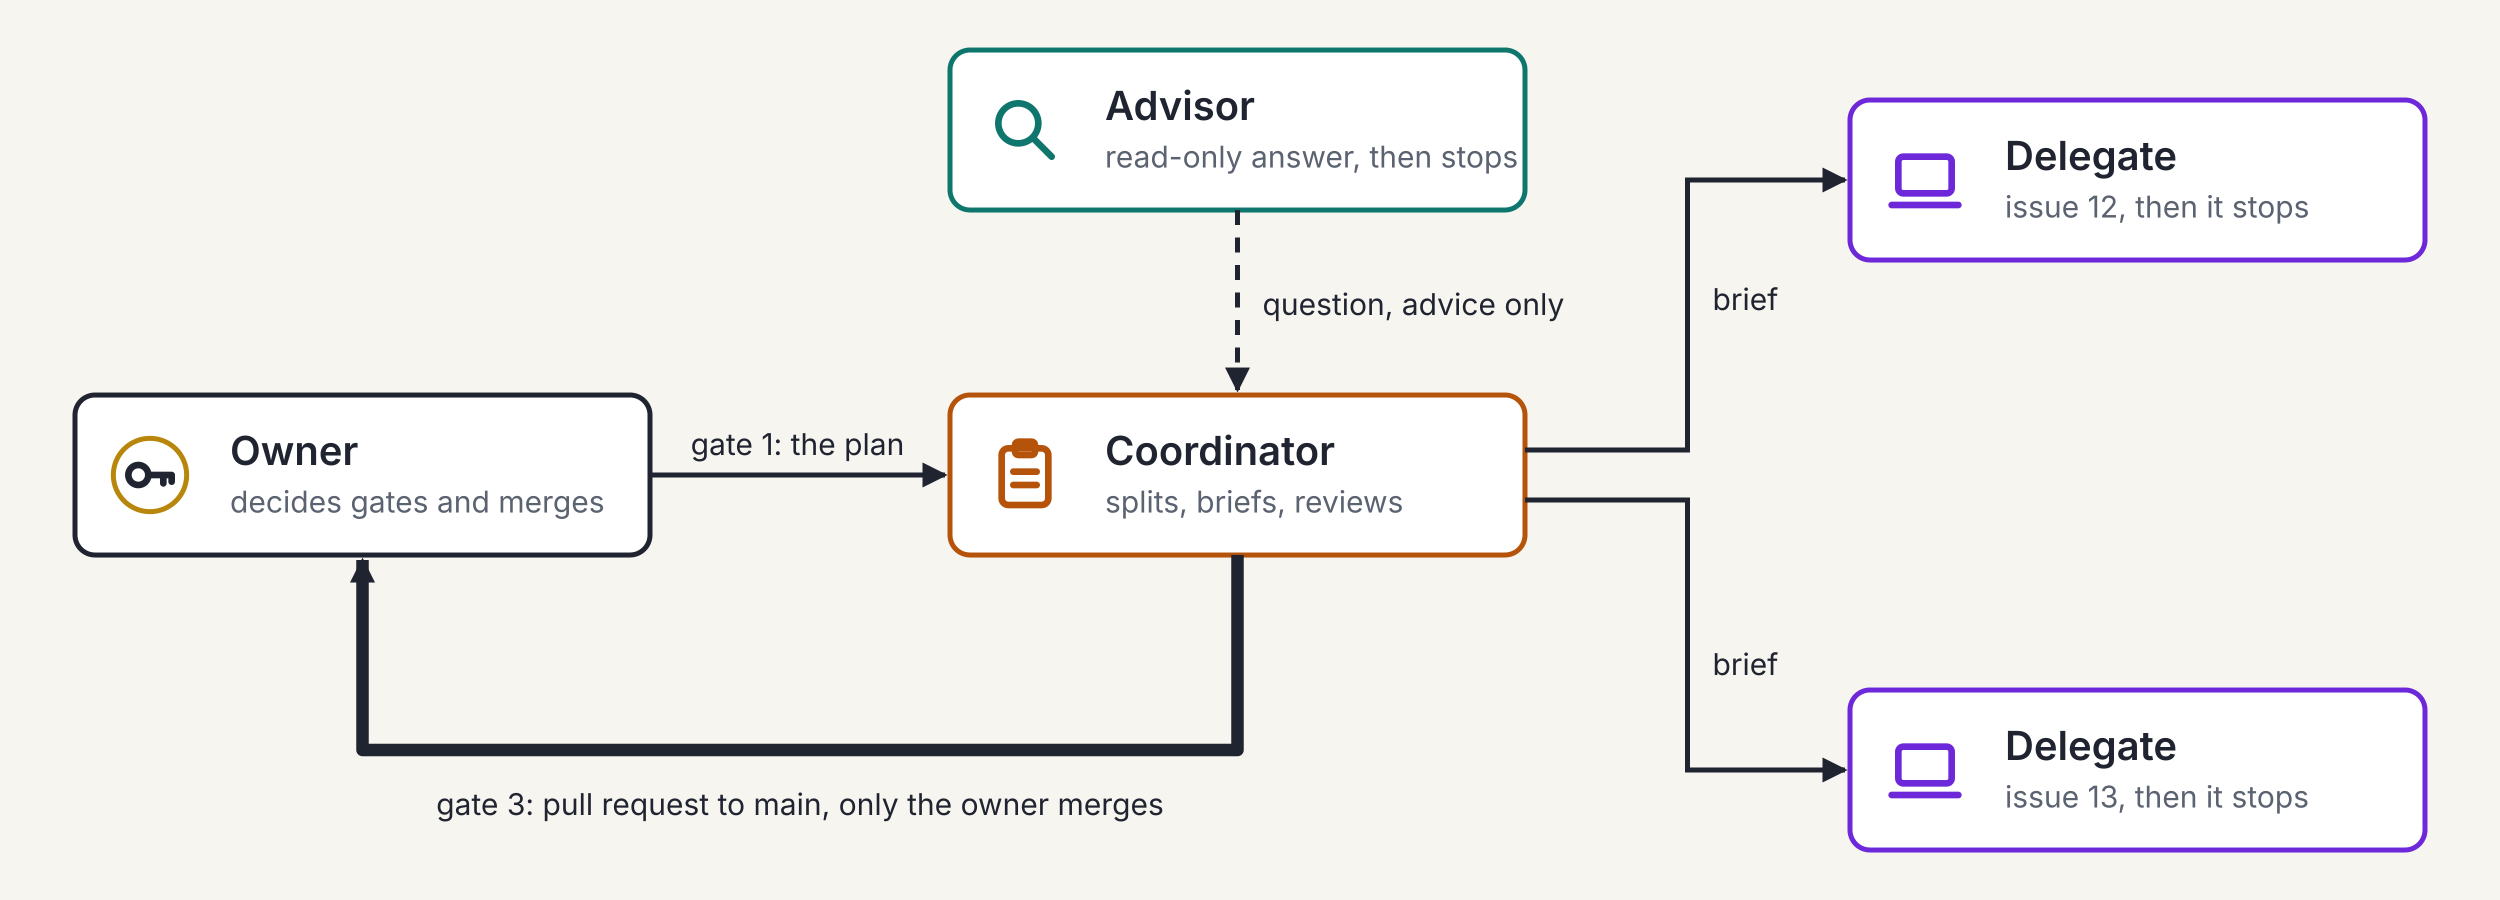
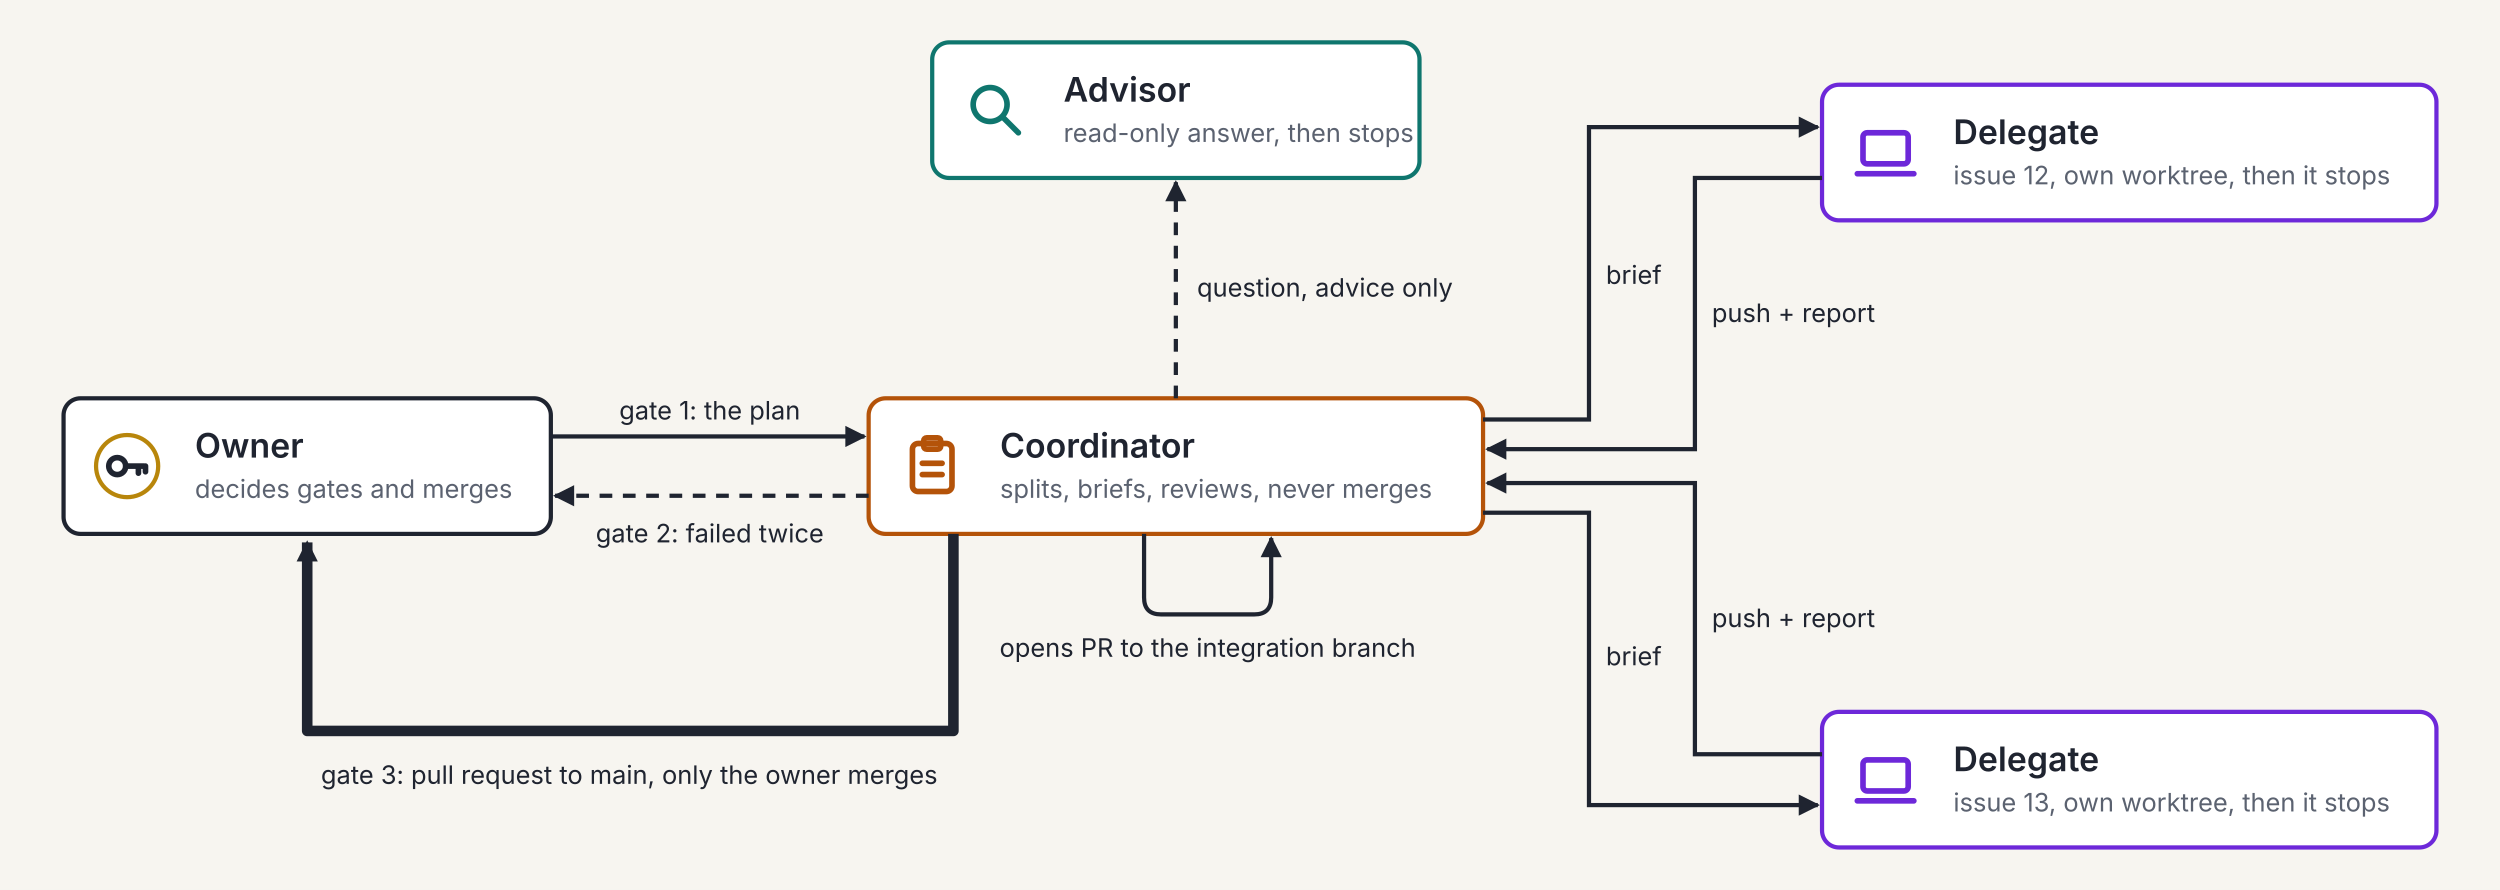
- <svg xmlns="http://www.w3.org/2000/svg" viewBox="0 0 1000 360" width="1000" height="360" role="img" aria-labelledby="t d">
+ <svg xmlns="http://www.w3.org/2000/svg" viewBox="0 0 1180 420" width="1180" height="420" role="img" aria-labelledby="t d">
  <defs>
    <marker id="a" markerUnits="userSpaceOnUse" viewBox="0 0 10 10" refX="9" refY="5" markerWidth="10" markerHeight="10" orient="auto">
      <path d="M0 0L10 5L0 10z" fill="#1F2430" />
    </marker>
  </defs>
-   <rect width="1000" height="360" fill="#F7F5F0" />
-   <g transform="translate(30,158)">
+   <rect width="1180" height="420" fill="#F7F5F0" />
+   <g transform="translate(30,188)">
    <rect width="230" height="64" rx="8" fill="#FFFFFF" stroke="#1F2430" stroke-width="2" />
    <g transform="translate(14,16) scale(1.3333)" fill="none" stroke="#1F2430" stroke-width="2" stroke-linecap="round" stroke-linejoin="round">
      <circle cx="12" cy="12" r="11" stroke="#B8860B" stroke-width="1.5" />
      <circle cx="8.5" cy="12" r="3" />
      <path d="M11.5 12H18M16 12v2.5M18.5 12v2" />
    </g>
    <text x="62" y="28" font-family="system-ui, -apple-system, Segoe UI, sans-serif" font-size="16" font-weight="600" fill="#1F2430">Owner</text>
    <text x="62" y="47" font-family="system-ui, -apple-system, Segoe UI, sans-serif" font-size="12" fill="#5B6270">decides gates and merges</text>
  </g>
-   <g transform="translate(380,158)">
-     <rect width="230" height="64" rx="8" fill="#FFFFFF" stroke="#B45309" stroke-width="2" />
+   <g transform="translate(410,188)">
+     <rect width="290" height="64" rx="8" fill="#FFFFFF" stroke="#B45309" stroke-width="2" />
    <g transform="translate(14,16) scale(1.3333)" fill="none" stroke="#B45309" stroke-width="2" stroke-linecap="round" stroke-linejoin="round">
      <rect x="5" y="4" width="14" height="17" rx="2" />
      <rect x="9" y="2" width="6" height="4" rx="1" />
      <path d="M8.5 11h7M8.5 15h7" />
    </g>
    <text x="62" y="28" font-family="system-ui, -apple-system, Segoe UI, sans-serif" font-size="16" font-weight="600" fill="#1F2430">Coordinator</text>
-     <text x="62" y="47" font-family="system-ui, -apple-system, Segoe UI, sans-serif" font-size="12" fill="#5B6270">splits, briefs, reviews</text>
+     <text x="62" y="47" font-family="system-ui, -apple-system, Segoe UI, sans-serif" font-size="12" fill="#5B6270">splits, briefs, reviews, never merges</text>
  </g>
-   <g transform="translate(740,40)">
-     <rect width="230" height="64" rx="8" fill="#FFFFFF" stroke="#6D28D9" stroke-width="2" />
+   <g transform="translate(860,40)">
+     <rect width="290" height="64" rx="8" fill="#FFFFFF" stroke="#6D28D9" stroke-width="2" />
    <g transform="translate(14,16) scale(1.3333)" fill="none" stroke="#6D28D9" stroke-width="2" stroke-linecap="round" stroke-linejoin="round">
      <rect x="4" y="5" width="16" height="11" rx="1.5" />
      <path d="M2 19.5h20" />
    </g>
    <text x="62" y="28" font-family="system-ui, -apple-system, Segoe UI, sans-serif" font-size="16" font-weight="600" fill="#1F2430">Delegate</text>
-     <text x="62" y="47" font-family="system-ui, -apple-system, Segoe UI, sans-serif" font-size="12" fill="#5B6270">issue 12, then it stops</text>
+     <text x="62" y="47" font-family="system-ui, -apple-system, Segoe UI, sans-serif" font-size="12" fill="#5B6270">issue 12, own worktree, then it stops</text>
  </g>
-   <g transform="translate(740,276)">
-     <rect width="230" height="64" rx="8" fill="#FFFFFF" stroke="#6D28D9" stroke-width="2" />
+   <g transform="translate(860,336)">
+     <rect width="290" height="64" rx="8" fill="#FFFFFF" stroke="#6D28D9" stroke-width="2" />
    <g transform="translate(14,16) scale(1.3333)" fill="none" stroke="#6D28D9" stroke-width="2" stroke-linecap="round" stroke-linejoin="round">
      <rect x="4" y="5" width="16" height="11" rx="1.5" />
      <path d="M2 19.5h20" />
    </g>
    <text x="62" y="28" font-family="system-ui, -apple-system, Segoe UI, sans-serif" font-size="16" font-weight="600" fill="#1F2430">Delegate</text>
-     <text x="62" y="47" font-family="system-ui, -apple-system, Segoe UI, sans-serif" font-size="12" fill="#5B6270">issue 13, then it stops</text>
+     <text x="62" y="47" font-family="system-ui, -apple-system, Segoe UI, sans-serif" font-size="12" fill="#5B6270">issue 13, own worktree, then it stops</text>
  </g>
-   <g transform="translate(380,20)">
+   <g transform="translate(440,20)">
    <rect width="230" height="64" rx="8" fill="#FFFFFF" stroke="#0F766E" stroke-width="2" />
    <g transform="translate(14,16) scale(1.3333)" fill="none" stroke="#0F766E" stroke-width="2" stroke-linecap="round" stroke-linejoin="round">
      <circle cx="10" cy="10" r="6" />
      <path d="M14.5 14.5L20 20" />
    </g>
    <text x="62" y="28" font-family="system-ui, -apple-system, Segoe UI, sans-serif" font-size="16" font-weight="600" fill="#1F2430">Advisor</text>
    <text x="62" y="47" font-family="system-ui, -apple-system, Segoe UI, sans-serif" font-size="12" fill="#5B6270">read-only answer, then stops</text>
  </g>
  <g stroke="#1F2430" stroke-width="2" fill="none" marker-end="url(#a)">
-     <path d="M260 190H378" />
-     <path d="M610 180H675V72H738" />
-     <path d="M610 200H675V308H738" />
+     <path d="M260 206H408" />
+     <path d="M700 198H750V60H858" />
+     <path d="M700 242H750V380H858" />
+     <path d="M860 84H800V212H702" />
+     <path d="M860 356H800V228H702" />
+     <path d="M540 252V282Q540 290 548 290H592Q600 290 600 282V254" />
  </g>
-   <path d="M495 84V156" stroke="#1F2430" stroke-width="2" fill="none" stroke-dasharray="6 5" marker-end="url(#a)" />
-   <path d="M495 222V300H145V224" stroke="#1F2430" stroke-width="5" fill="none" stroke-linejoin="round" marker-end="url(#a)" />
+   <g stroke="#1F2430" stroke-width="2" fill="none" stroke-dasharray="6 5" marker-end="url(#a)">
+     <path d="M555 188V86" />
+     <path d="M410 234H262" />
+   </g>
+   <path d="M450 252V345H145V256" stroke="#1F2430" stroke-width="5" fill="none" stroke-linejoin="round" marker-end="url(#a)" />
  <g font-family="system-ui, -apple-system, Segoe UI, sans-serif" font-size="12" fill="#1F2430">
-     <text x="319" y="182" text-anchor="middle">gate 1: the plan</text>
-     <text x="505" y="126">question, advice only</text>
-     <text x="685" y="124">brief</text>
-     <text x="685" y="270">brief</text>
-     <text x="320" y="326" text-anchor="middle">gate 3: pull request to main, only the owner merges</text>
+     <text x="335" y="198" text-anchor="middle">gate 1: the plan</text>
+     <text x="335" y="256" text-anchor="middle">gate 2: failed twice</text>
+     <text x="565" y="140">question, advice only</text>
+     <text x="758" y="134">brief</text>
+     <text x="758" y="314">brief</text>
+     <text x="808" y="152">push + report</text>
+     <text x="808" y="296">push + report</text>
+     <text x="570" y="310" text-anchor="middle">opens PR to the integration branch</text>
+     <text x="297" y="370" text-anchor="middle">gate 3: pull request to main, only the owner merges</text>
  </g>
</svg>
